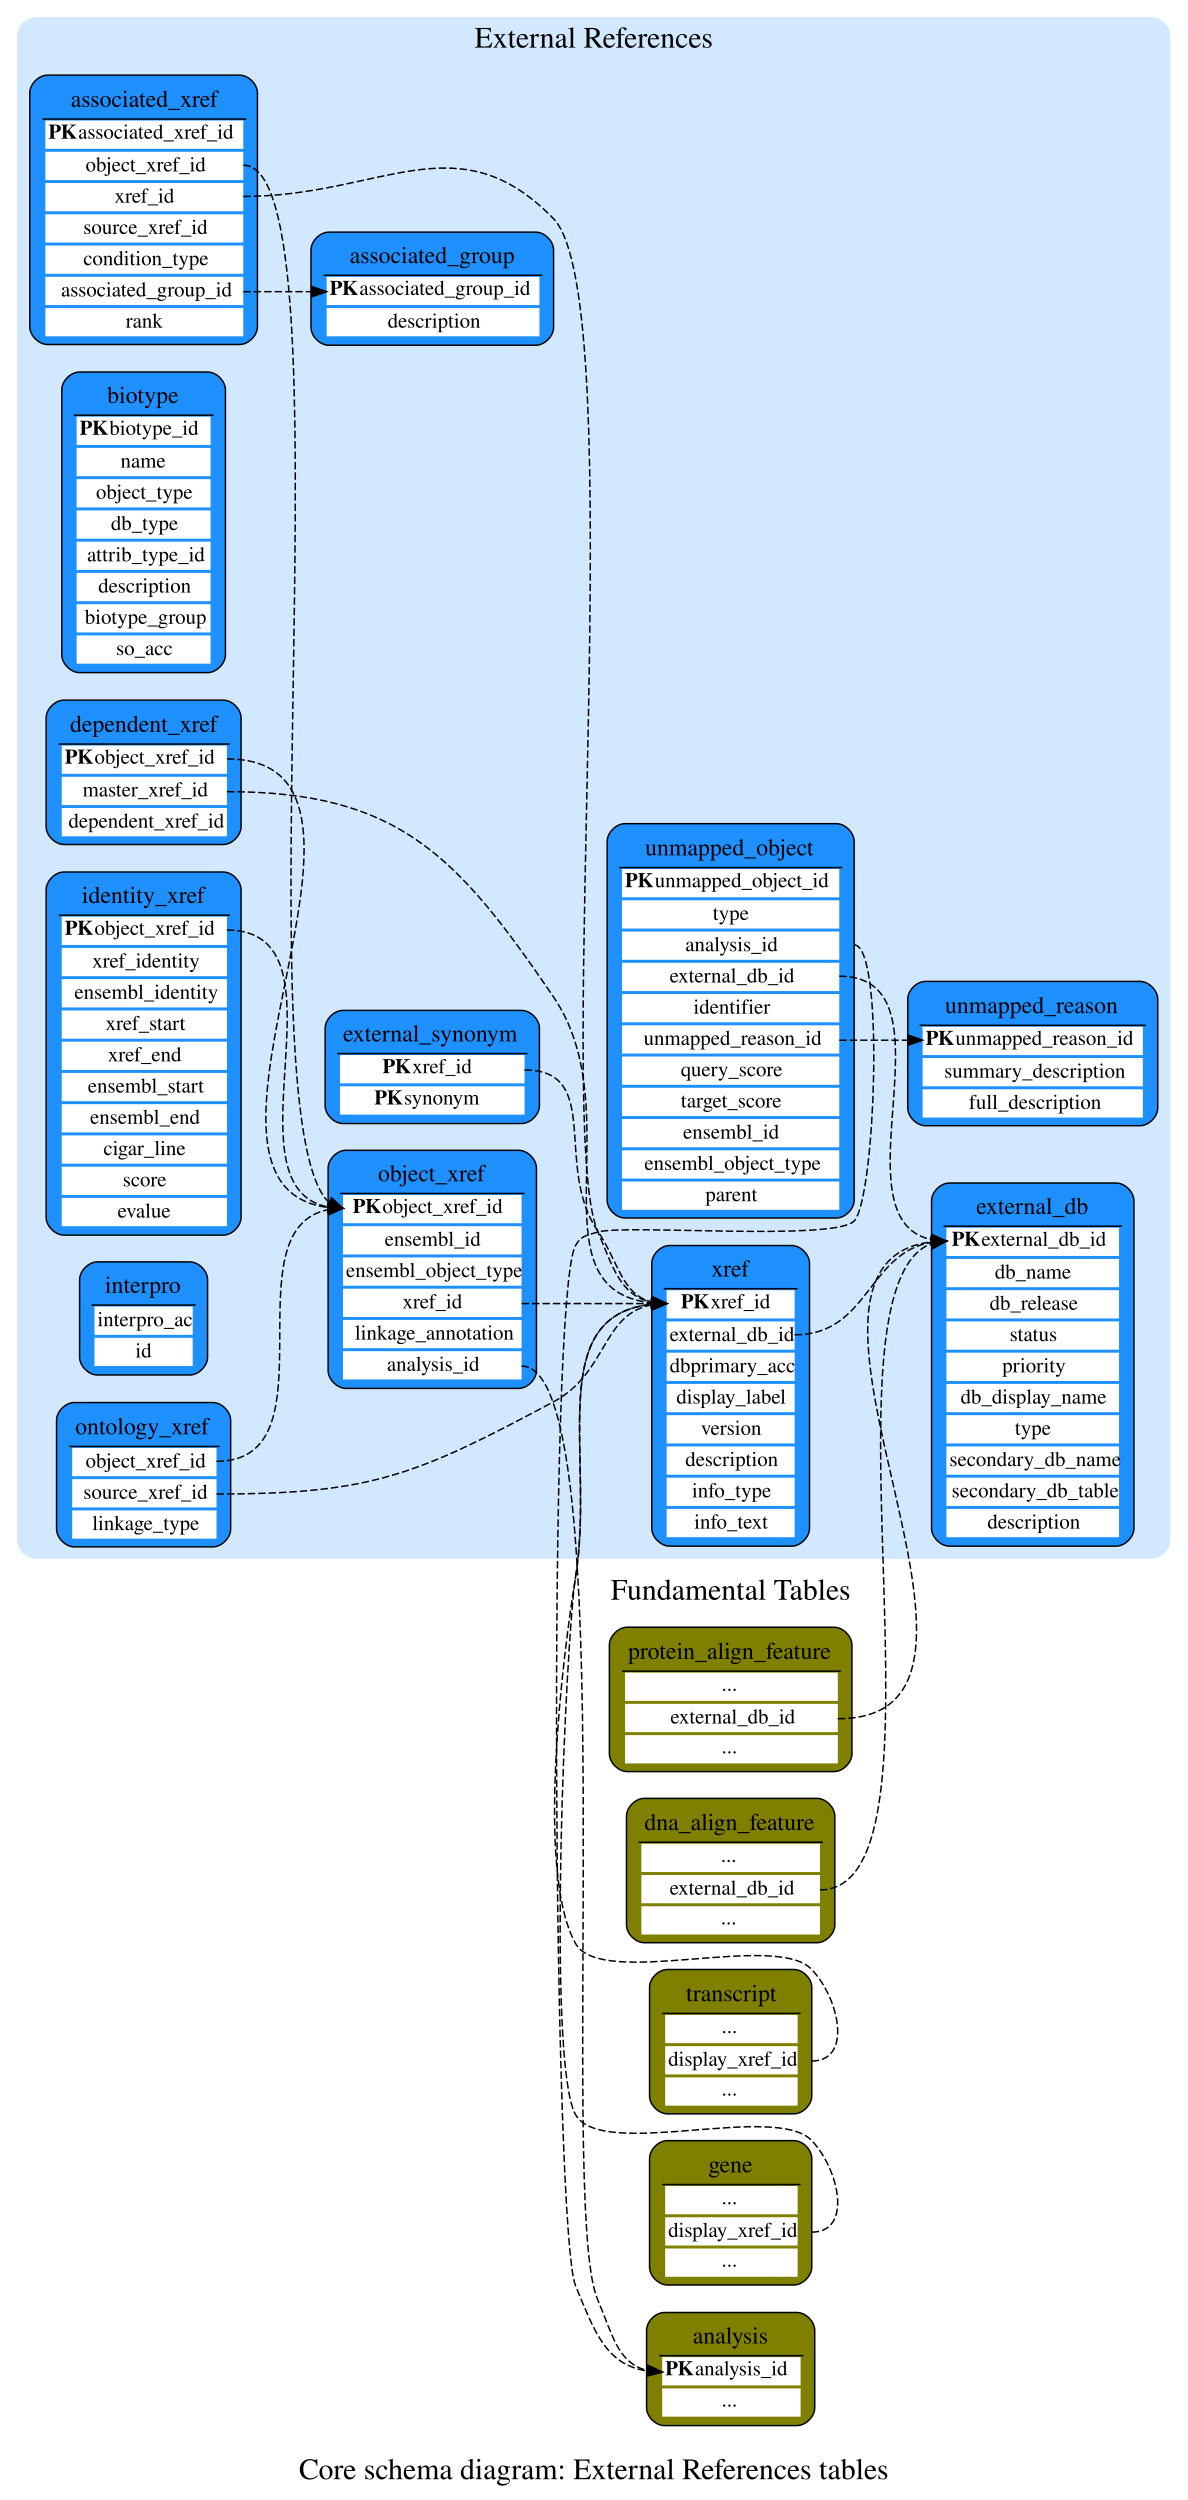
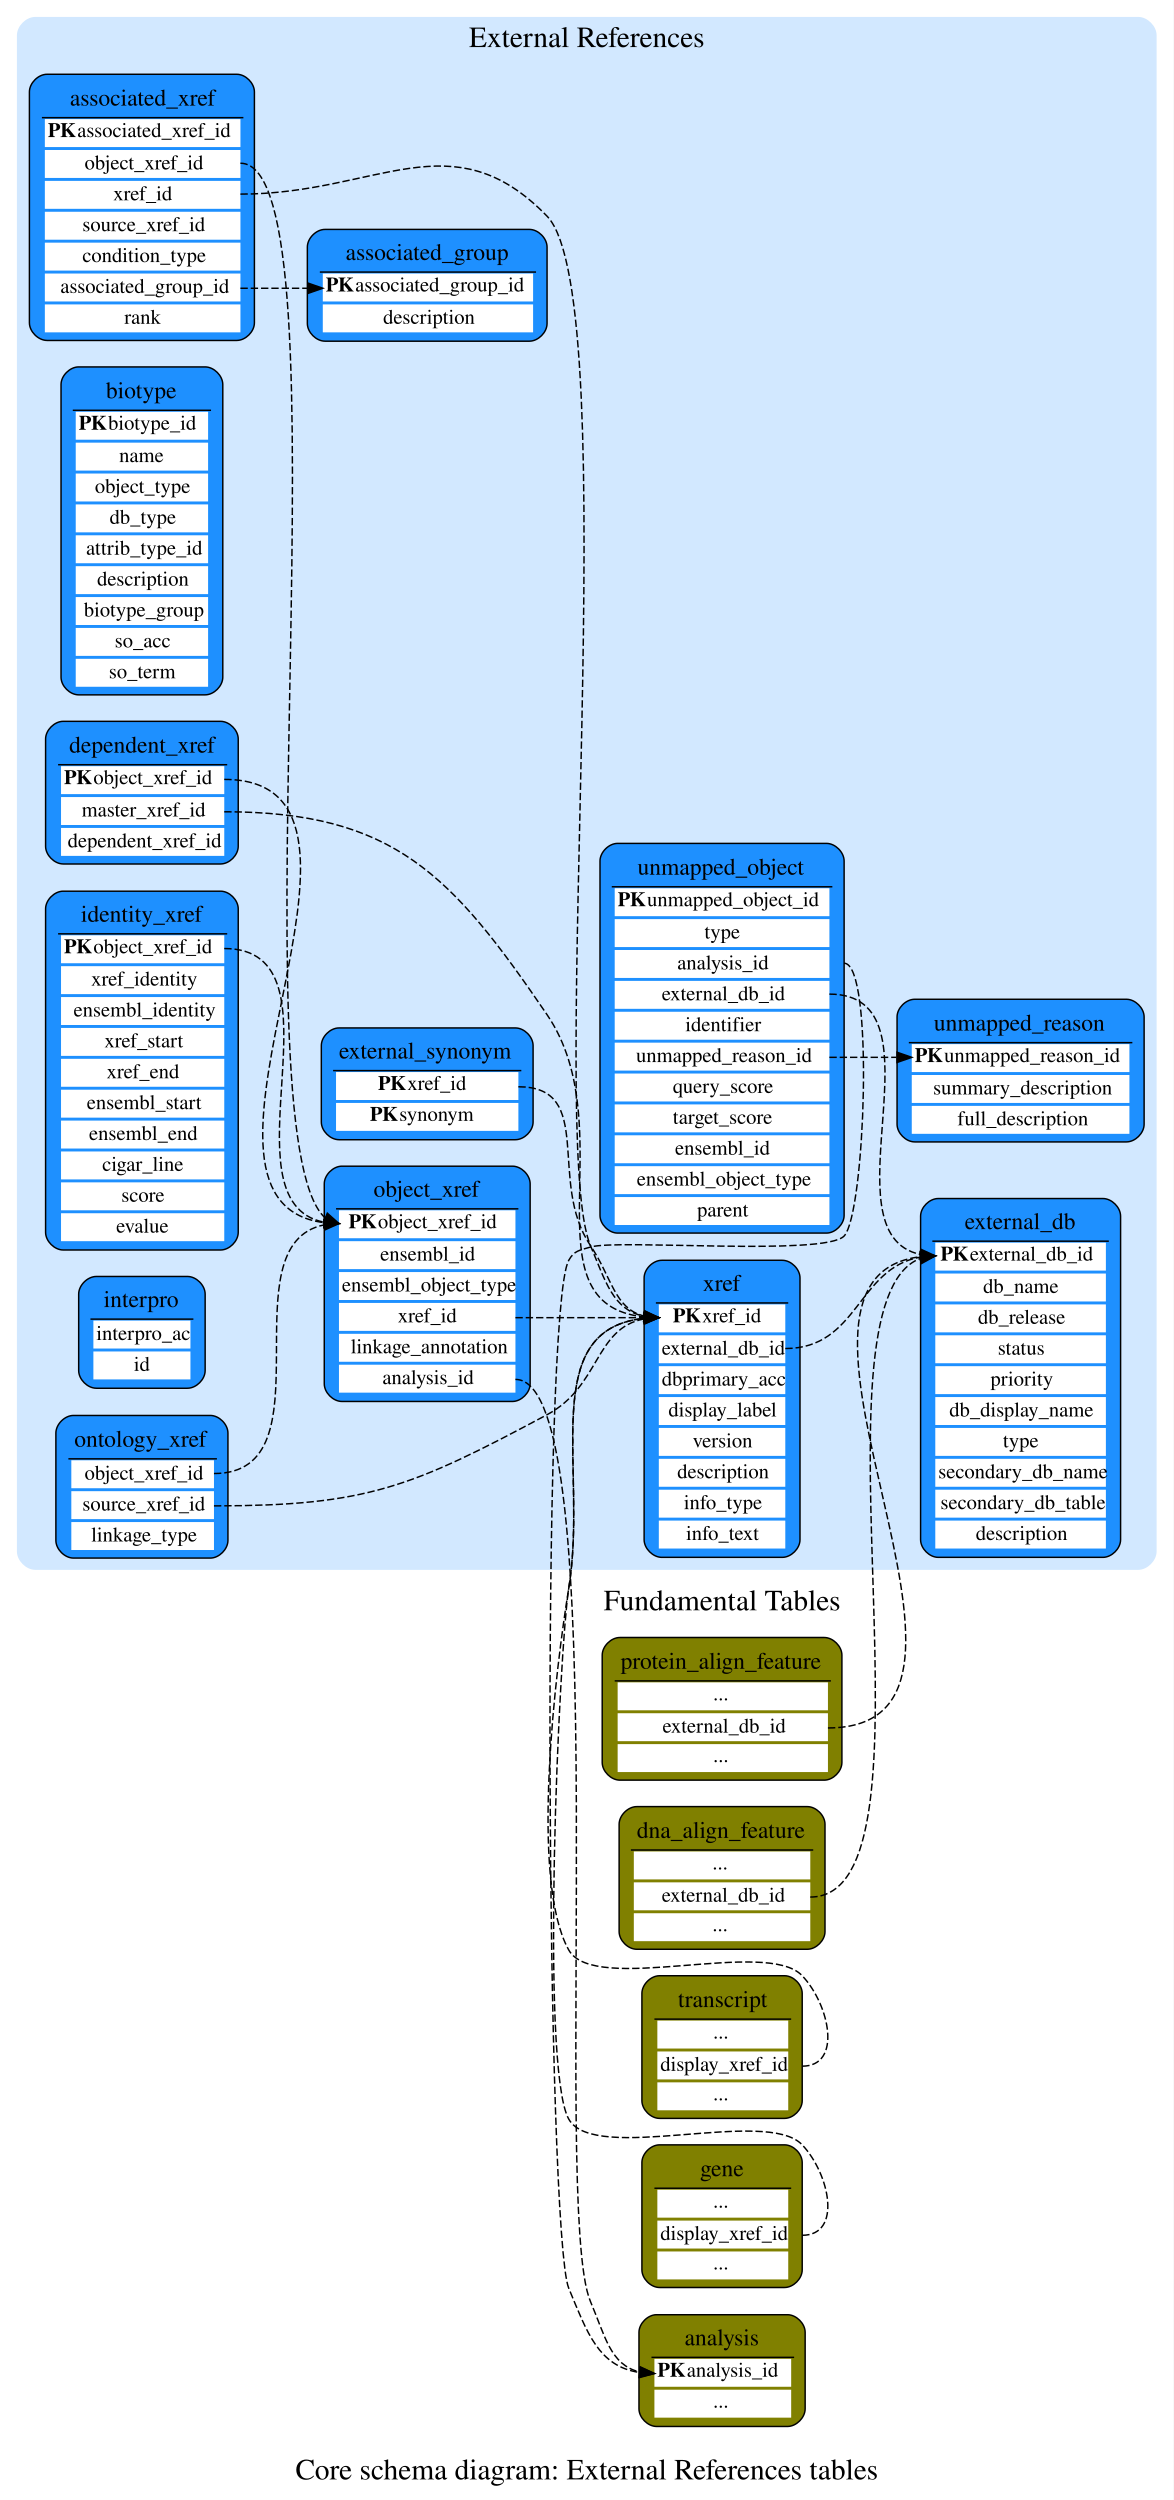
- <svg xmlns="http://www.w3.org/2000/svg" width="798pt" height="1680pt" viewBox="0.00 0.00 798.00 1680.00">
-   <g id="graph0" class="graph" transform="scale(1 1) rotate(0) translate(4 1676)">
-     <polygon fill="#ffffff" stroke="transparent" points="-4,4 -4,-1676 794,-1676 794,4 -4,4" />
+ <svg xmlns="http://www.w3.org/2000/svg" width="798pt" height="1700pt" viewBox="0.00 0.00 798.00 1700.00">
+   <g id="graph0" class="graph" transform="scale(1 1) rotate(0) translate(4 1696)">
+     <polygon fill="#ffffff" stroke="transparent" points="-4,4 -4,-1696 794,-1696 794,4 -4,4" />
    <text text-anchor="middle" x="395" y="-10" font-family="Times,serif" font-size="20.00" fill="#000000">Core schema diagram: External References tables</text>
    <g id="clust1" class="cluster">
-       <path fill="#d2e8ff" stroke="#d2e8ff" d="M20,-629C20,-629 770,-629 770,-629 776,-629 782,-635 782,-641 782,-641 782,-1652 782,-1652 782,-1658 776,-1664 770,-1664 770,-1664 20,-1664 20,-1664 14,-1664 8,-1658 8,-1652 8,-1652 8,-641 8,-641 8,-635 14,-629 20,-629" />
-       <text text-anchor="middle" x="395" y="-1644" font-family="Times,serif" font-size="20.00" fill="#000000">External References</text>
+       <path fill="#d2e8ff" stroke="#d2e8ff" d="M20,-629C20,-629 770,-629 770,-629 776,-629 782,-635 782,-641 782,-641 782,-1672 782,-1672 782,-1678 776,-1684 770,-1684 770,-1684 20,-1684 20,-1684 14,-1684 8,-1678 8,-1672 8,-1672 8,-641 8,-641 8,-635 14,-629 20,-629" />
+       <text text-anchor="middle" x="395" y="-1664" font-family="Times,serif" font-size="20.00" fill="#000000">External References</text>
    </g>
    <g id="clust2" class="cluster">
      <polygon fill="#ffffff" stroke="#ffffff" points="397.5,-38 397.5,-621 576.5,-621 576.5,-38 397.5,-38" />
      <text text-anchor="middle" x="487" y="-601" font-family="Times,serif" font-size="20.00" fill="#000000">Fundamental Tables</text>
    </g>
    <g id="node1" class="node">
-       <path fill="#1e90ff" stroke="#000000" d="M356,-1520C356,-1520 217,-1520 217,-1520 211,-1520 205,-1514 205,-1508 205,-1508 205,-1456 205,-1456 205,-1450 211,-1444 217,-1444 217,-1444 356,-1444 356,-1444 362,-1444 368,-1450 368,-1456 368,-1456 368,-1508 368,-1508 368,-1514 362,-1520 356,-1520" />
-       <text text-anchor="start" x="231" y="-1499.2" font-family="Times,serif" font-size="16.00" fill="#000000">associated_group</text>
-       <polygon fill="#ffffff" stroke="transparent" points="215.5,-1471 215.5,-1490 358.5,-1490 358.5,-1471 215.5,-1471" />
-       <text text-anchor="start" x="217.5" y="-1477.8" font-family="Times,serif" font-weight="bold" font-size="14.00" fill="#000000">PK</text>
-       <text text-anchor="start" x="237.5" y="-1477.8" font-family="Times,serif" font-size="14.00" fill="#000000">  associated_group_id</text>
-       <polygon fill="#ffffff" stroke="transparent" points="215.5,-1450 215.5,-1469 358.5,-1469 358.5,-1450 215.5,-1450" />
-       <text text-anchor="start" x="256.5" y="-1455.8" font-family="Times,serif" font-size="14.00" fill="#000000">description</text>
-       <polygon fill="#000000" stroke="#000000" points="213.5,-1491 213.5,-1491 360.5,-1491 360.5,-1491 213.5,-1491" />
+       <path fill="#1e90ff" stroke="#000000" d="M356,-1540C356,-1540 217,-1540 217,-1540 211,-1540 205,-1534 205,-1528 205,-1528 205,-1476 205,-1476 205,-1470 211,-1464 217,-1464 217,-1464 356,-1464 356,-1464 362,-1464 368,-1470 368,-1476 368,-1476 368,-1528 368,-1528 368,-1534 362,-1540 356,-1540" />
+       <text text-anchor="start" x="231" y="-1519.2" font-family="Times,serif" font-size="16.00" fill="#000000">associated_group</text>
+       <polygon fill="#ffffff" stroke="transparent" points="215.5,-1491 215.5,-1510 358.5,-1510 358.5,-1491 215.5,-1491" />
+       <text text-anchor="start" x="217.5" y="-1497.8" font-family="Times,serif" font-weight="bold" font-size="14.00" fill="#000000">PK</text>
+       <text text-anchor="start" x="237.5" y="-1497.8" font-family="Times,serif" font-size="14.00" fill="#000000">  associated_group_id</text>
+       <polygon fill="#ffffff" stroke="transparent" points="215.5,-1470 215.5,-1489 358.5,-1489 358.5,-1470 215.5,-1470" />
+       <text text-anchor="start" x="256.5" y="-1475.8" font-family="Times,serif" font-size="14.00" fill="#000000">description</text>
+       <polygon fill="#000000" stroke="#000000" points="213.5,-1511 213.5,-1511 360.5,-1511 360.5,-1511 213.5,-1511" />
    </g>
    <g id="node2" class="node">
-       <path fill="#1e90ff" stroke="#000000" d="M157,-1625.5C157,-1625.5 28,-1625.5 28,-1625.5 22,-1625.5 16,-1619.5 16,-1613.5 16,-1613.5 16,-1456.5 16,-1456.5 16,-1450.5 22,-1444.5 28,-1444.5 28,-1444.5 157,-1444.5 157,-1444.5 163,-1444.5 169,-1450.5 169,-1456.5 169,-1456.5 169,-1613.5 169,-1613.5 169,-1619.5 163,-1625.5 157,-1625.5" />
-       <text text-anchor="start" x="43.5" y="-1604.2" font-family="Times,serif" font-size="16.00" fill="#000000">associated_xref</text>
-       <polygon fill="#ffffff" stroke="transparent" points="26.5,-1576 26.5,-1595 159.5,-1595 159.5,-1576 26.5,-1576" />
-       <text text-anchor="start" x="28.5" y="-1582.8" font-family="Times,serif" font-weight="bold" font-size="14.00" fill="#000000">PK</text>
-       <text text-anchor="start" x="48.5" y="-1582.8" font-family="Times,serif" font-size="14.00" fill="#000000">  associated_xref_id</text>
-       <polygon fill="#ffffff" stroke="transparent" points="26.5,-1555 26.5,-1574 159.5,-1574 159.5,-1555 26.5,-1555" />
-       <text text-anchor="start" x="53.5" y="-1560.8" font-family="Times,serif" font-size="14.00" fill="#000000">object_xref_id</text>
-       <polygon fill="#ffffff" stroke="transparent" points="26.5,-1534 26.5,-1553 159.5,-1553 159.5,-1534 26.5,-1534" />
-       <text text-anchor="start" x="73" y="-1539.8" font-family="Times,serif" font-size="14.00" fill="#000000">xref_id</text>
-       <polygon fill="#ffffff" stroke="transparent" points="26.5,-1513 26.5,-1532 159.5,-1532 159.5,-1513 26.5,-1513" />
-       <text text-anchor="start" x="52" y="-1518.8" font-family="Times,serif" font-size="14.00" fill="#000000">source_xref_id</text>
-       <polygon fill="#ffffff" stroke="transparent" points="26.5,-1492 26.5,-1511 159.5,-1511 159.5,-1492 26.5,-1492" />
-       <text text-anchor="start" x="52" y="-1497.8" font-family="Times,serif" font-size="14.00" fill="#000000">condition_type</text>
-       <polygon fill="#ffffff" stroke="transparent" points="26.5,-1471 26.5,-1490 159.5,-1490 159.5,-1471 26.5,-1471" />
-       <text text-anchor="start" x="37" y="-1476.8" font-family="Times,serif" font-size="14.00" fill="#000000">associated_group_id</text>
-       <polygon fill="#ffffff" stroke="transparent" points="26.5,-1450 26.5,-1469 159.5,-1469 159.5,-1450 26.5,-1450" />
-       <text text-anchor="start" x="80.5" y="-1455.8" font-family="Times,serif" font-size="14.00" fill="#000000">rank</text>
-       <polygon fill="#000000" stroke="#000000" points="24.5,-1596 24.5,-1596 161.5,-1596 161.5,-1596 24.5,-1596" />
+       <path fill="#1e90ff" stroke="#000000" d="M157,-1645.5C157,-1645.5 28,-1645.5 28,-1645.5 22,-1645.5 16,-1639.5 16,-1633.5 16,-1633.5 16,-1476.5 16,-1476.5 16,-1470.5 22,-1464.5 28,-1464.5 28,-1464.5 157,-1464.5 157,-1464.5 163,-1464.5 169,-1470.5 169,-1476.5 169,-1476.5 169,-1633.5 169,-1633.5 169,-1639.5 163,-1645.5 157,-1645.5" />
+       <text text-anchor="start" x="43.5" y="-1624.2" font-family="Times,serif" font-size="16.00" fill="#000000">associated_xref</text>
+       <polygon fill="#ffffff" stroke="transparent" points="26.5,-1596 26.5,-1615 159.5,-1615 159.5,-1596 26.5,-1596" />
+       <text text-anchor="start" x="28.5" y="-1602.8" font-family="Times,serif" font-weight="bold" font-size="14.00" fill="#000000">PK</text>
+       <text text-anchor="start" x="48.5" y="-1602.8" font-family="Times,serif" font-size="14.00" fill="#000000">  associated_xref_id</text>
+       <polygon fill="#ffffff" stroke="transparent" points="26.5,-1575 26.5,-1594 159.5,-1594 159.5,-1575 26.5,-1575" />
+       <text text-anchor="start" x="53.5" y="-1580.8" font-family="Times,serif" font-size="14.00" fill="#000000">object_xref_id</text>
+       <polygon fill="#ffffff" stroke="transparent" points="26.5,-1554 26.5,-1573 159.5,-1573 159.5,-1554 26.5,-1554" />
+       <text text-anchor="start" x="73" y="-1559.8" font-family="Times,serif" font-size="14.00" fill="#000000">xref_id</text>
+       <polygon fill="#ffffff" stroke="transparent" points="26.5,-1533 26.5,-1552 159.5,-1552 159.5,-1533 26.5,-1533" />
+       <text text-anchor="start" x="52" y="-1538.8" font-family="Times,serif" font-size="14.00" fill="#000000">source_xref_id</text>
+       <polygon fill="#ffffff" stroke="transparent" points="26.5,-1512 26.5,-1531 159.5,-1531 159.5,-1512 26.5,-1512" />
+       <text text-anchor="start" x="52" y="-1517.8" font-family="Times,serif" font-size="14.00" fill="#000000">condition_type</text>
+       <polygon fill="#ffffff" stroke="transparent" points="26.5,-1491 26.5,-1510 159.5,-1510 159.5,-1491 26.5,-1491" />
+       <text text-anchor="start" x="37" y="-1496.8" font-family="Times,serif" font-size="14.00" fill="#000000">associated_group_id</text>
+       <polygon fill="#ffffff" stroke="transparent" points="26.5,-1470 26.5,-1489 159.5,-1489 159.5,-1470 26.5,-1470" />
+       <text text-anchor="start" x="80.5" y="-1475.8" font-family="Times,serif" font-size="14.00" fill="#000000">rank</text>
+       <polygon fill="#000000" stroke="#000000" points="24.5,-1616 24.5,-1616 161.5,-1616 161.5,-1616 24.5,-1616" />
    </g>
    <g id="edge1" class="edge">
-       <path fill="none" stroke="#000000" stroke-dasharray="5,2" d="M159.5,-1480C180.5,-1480 188.211,-1480 205.058,-1480" />
-       <polygon fill="#000000" stroke="#000000" points="205.5,-1483.5 215.5,-1480 205.5,-1476.5 205.5,-1483.5" />
+       <path fill="none" stroke="#000000" stroke-dasharray="5,2" d="M159.5,-1500C180.5,-1500 188.211,-1500 205.058,-1500" />
+       <polygon fill="#000000" stroke="#000000" points="205.5,-1503.5 215.5,-1500 205.5,-1496.5 205.5,-1503.5" />
    </g>
    <g id="node9" class="node">
      <path fill="#1e90ff" stroke="#000000" d="M344.5,-903C344.5,-903 228.5,-903 228.5,-903 222.5,-903 216.5,-897 216.5,-891 216.5,-891 216.5,-755 216.5,-755 216.5,-749 222.5,-743 228.5,-743 228.5,-743 344.5,-743 344.5,-743 350.5,-743 356.5,-749 356.5,-755 356.5,-755 356.5,-891 356.5,-891 356.5,-897 350.5,-903 344.5,-903" />
      <text text-anchor="start" x="250" y="-882.2" font-family="Times,serif" font-size="16.00" fill="#000000">object_xref</text>
      <polygon fill="#ffffff" stroke="transparent" points="226.5,-854 226.5,-873 346.5,-873 346.5,-854 226.5,-854" />
      <text text-anchor="start" x="233" y="-860.8" font-family="Times,serif" font-weight="bold" font-size="14.00" fill="#000000">PK</text>
      <text text-anchor="start" x="253" y="-860.8" font-family="Times,serif" font-size="14.00" fill="#000000">  object_xref_id</text>
      <polygon fill="#ffffff" stroke="transparent" points="226.5,-833 226.5,-852 346.5,-852 346.5,-833 226.5,-833" />
      <text text-anchor="start" x="254.5" y="-838.8" font-family="Times,serif" font-size="14.00" fill="#000000">ensembl_id</text>
      <polygon fill="#ffffff" stroke="transparent" points="226.5,-812 226.5,-831 346.5,-831 346.5,-812 226.5,-812" />
      <text text-anchor="start" x="228.5" y="-817.8" font-family="Times,serif" font-size="14.00" fill="#000000">ensembl_object_type</text>
      <polygon fill="#ffffff" stroke="transparent" points="226.5,-791 226.5,-810 346.5,-810 346.5,-791 226.5,-791" />
      <text text-anchor="start" x="266.5" y="-796.8" font-family="Times,serif" font-size="14.00" fill="#000000">xref_id</text>
      <polygon fill="#ffffff" stroke="transparent" points="226.5,-770 226.5,-789 346.5,-789 346.5,-770 226.5,-770" />
      <text text-anchor="start" x="234.5" y="-775.8" font-family="Times,serif" font-size="14.00" fill="#000000">linkage_annotation</text>
      <polygon fill="#ffffff" stroke="transparent" points="226.5,-749 226.5,-768 346.5,-768 346.5,-749 226.5,-749" />
      <text text-anchor="start" x="256" y="-754.8" font-family="Times,serif" font-size="14.00" fill="#000000">analysis_id</text>
      <polygon fill="#000000" stroke="#000000" points="224.5,-874 224.5,-874 348.5,-874 348.5,-874 224.5,-874" />
    </g>
    <g id="edge2" class="edge">
-       <path fill="none" stroke="#000000" stroke-dasharray="5,2" d="M159.5,-1565C234.229,-1565 155.958,-925.566 216.94,-868.117" />
-       <polygon fill="#000000" stroke="#000000" points="218.7,-871.17 226.5,-864 215.931,-864.741 218.7,-871.17" />
+       <path fill="none" stroke="#000000" stroke-dasharray="5,2" d="M159.5,-1585C236.499,-1585 153.792,-924.63 217.067,-867.879" />
+       <polygon fill="#000000" stroke="#000000" points="218.583,-871.04 226.5,-864 215.92,-864.566 218.583,-871.04" />
    </g>
    <g id="node13" class="node">
      <path fill="#1e90ff" stroke="#000000" d="M528,-839C528,-839 446,-839 446,-839 440,-839 434,-833 434,-827 434,-827 434,-649 434,-649 434,-643 440,-637 446,-637 446,-637 528,-637 528,-637 534,-637 540,-643 540,-649 540,-649 540,-827 540,-827 540,-833 534,-839 528,-839" />
      <text text-anchor="start" x="474" y="-818.2" font-family="Times,serif" font-size="16.00" fill="#000000">xref</text>
      <polygon fill="#ffffff" stroke="transparent" points="444,-790 444,-809 530,-809 530,-790 444,-790" />
      <text text-anchor="start" x="453.5" y="-796.8" font-family="Times,serif" font-weight="bold" font-size="14.00" fill="#000000">PK</text>
      <text text-anchor="start" x="473.5" y="-796.8" font-family="Times,serif" font-size="14.00" fill="#000000">  xref_id</text>
      <polygon fill="#ffffff" stroke="transparent" points="444,-769 444,-788 530,-788 530,-769 444,-769" />
      <text text-anchor="start" x="446" y="-774.8" font-family="Times,serif" font-size="14.00" fill="#000000">external_db_id</text>
      <polygon fill="#ffffff" stroke="transparent" points="444,-748 444,-767 530,-767 530,-748 444,-748" />
      <text text-anchor="start" x="446" y="-753.8" font-family="Times,serif" font-size="14.00" fill="#000000">dbprimary_acc</text>
      <polygon fill="#ffffff" stroke="transparent" points="444,-727 444,-746 530,-746 530,-727 444,-727" />
      <text text-anchor="start" x="450.5" y="-732.8" font-family="Times,serif" font-size="14.00" fill="#000000">display_label</text>
      <polygon fill="#ffffff" stroke="transparent" points="444,-706 444,-725 530,-725 530,-706 444,-706" />
      <text text-anchor="start" x="467" y="-711.8" font-family="Times,serif" font-size="14.00" fill="#000000">version</text>
      <polygon fill="#ffffff" stroke="transparent" points="444,-685 444,-704 530,-704 530,-685 444,-685" />
      <text text-anchor="start" x="456.5" y="-690.8" font-family="Times,serif" font-size="14.00" fill="#000000">description</text>
      <polygon fill="#ffffff" stroke="transparent" points="444,-664 444,-683 530,-683 530,-664 444,-664" />
      <text text-anchor="start" x="461" y="-669.8" font-family="Times,serif" font-size="14.00" fill="#000000">info_type</text>
      <polygon fill="#ffffff" stroke="transparent" points="444,-643 444,-662 530,-662 530,-643 444,-643" />
      <text text-anchor="start" x="462.5" y="-648.8" font-family="Times,serif" font-size="14.00" fill="#000000">info_text</text>
      <polygon fill="#000000" stroke="#000000" points="442,-810 442,-810 532,-810 532,-810 442,-810" />
    </g>
    <g id="edge3" class="edge">
-       <path fill="none" stroke="#000000" stroke-dasharray="5,2" d="M159.5,-1544C252.406,-1544 303.247,-1595.623 368,-1529 420.71,-1474.768 367.96,-918.619 397.5,-849 407.761,-824.817 412.68,-805.439 433.863,-800.972" />
+       <path fill="none" stroke="#000000" stroke-dasharray="5,2" d="M159.5,-1564C252.406,-1564 303.288,-1615.663 368,-1549 422.223,-1493.143 367.137,-920.681 397.5,-849 407.746,-824.811 412.677,-805.437 433.862,-800.972" />
      <polygon fill="#000000" stroke="#000000" points="434.38,-804.438 444,-800 433.712,-797.47 434.38,-804.438" />
    </g>
    <g id="node3" class="node">
-       <path fill="#1e90ff" stroke="#000000" d="M135.5,-1426C135.5,-1426 49.5,-1426 49.5,-1426 43.5,-1426 37.5,-1420 37.5,-1414 37.5,-1414 37.5,-1236 37.5,-1236 37.5,-1230 43.5,-1224 49.5,-1224 49.5,-1224 135.5,-1224 135.5,-1224 141.5,-1224 147.5,-1230 147.5,-1236 147.5,-1236 147.5,-1414 147.5,-1414 147.5,-1420 141.5,-1426 135.5,-1426" />
-       <text text-anchor="start" x="68" y="-1405.2" font-family="Times,serif" font-size="16.00" fill="#000000">biotype</text>
-       <polygon fill="#ffffff" stroke="transparent" points="47.5,-1377 47.5,-1396 137.5,-1396 137.5,-1377 47.5,-1377" />
-       <text text-anchor="start" x="49.5" y="-1383.8" font-family="Times,serif" font-weight="bold" font-size="14.00" fill="#000000">PK</text>
-       <text text-anchor="start" x="69.5" y="-1383.8" font-family="Times,serif" font-size="14.00" fill="#000000">  biotype_id</text>
-       <polygon fill="#ffffff" stroke="transparent" points="47.5,-1356 47.5,-1375 137.5,-1375 137.5,-1356 47.5,-1356" />
-       <text text-anchor="start" x="77" y="-1361.8" font-family="Times,serif" font-size="14.00" fill="#000000">name</text>
-       <polygon fill="#ffffff" stroke="transparent" points="47.5,-1335 47.5,-1354 137.5,-1354 137.5,-1335 47.5,-1335" />
-       <text text-anchor="start" x="60.5" y="-1340.8" font-family="Times,serif" font-size="14.00" fill="#000000">object_type</text>
-       <polygon fill="#ffffff" stroke="transparent" points="47.5,-1314 47.5,-1333 137.5,-1333 137.5,-1314 47.5,-1314" />
-       <text text-anchor="start" x="70.5" y="-1319.8" font-family="Times,serif" font-size="14.00" fill="#000000">db_type</text>
-       <polygon fill="#ffffff" stroke="transparent" points="47.5,-1293 47.5,-1312 137.5,-1312 137.5,-1293 47.5,-1293" />
-       <text text-anchor="start" x="54.5" y="-1298.8" font-family="Times,serif" font-size="14.00" fill="#000000">attrib_type_id</text>
-       <polygon fill="#ffffff" stroke="transparent" points="47.5,-1272 47.5,-1291 137.5,-1291 137.5,-1272 47.5,-1272" />
-       <text text-anchor="start" x="62" y="-1277.8" font-family="Times,serif" font-size="14.00" fill="#000000">description</text>
-       <polygon fill="#ffffff" stroke="transparent" points="47.5,-1251 47.5,-1270 137.5,-1270 137.5,-1251 47.5,-1251" />
-       <text text-anchor="start" x="53" y="-1256.8" font-family="Times,serif" font-size="14.00" fill="#000000">biotype_group</text>
-       <polygon fill="#ffffff" stroke="transparent" points="47.5,-1230 47.5,-1249 137.5,-1249 137.5,-1230 47.5,-1230" />
-       <text text-anchor="start" x="74" y="-1235.8" font-family="Times,serif" font-size="14.00" fill="#000000">so_acc</text>
-       <polygon fill="#000000" stroke="#000000" points="45.5,-1397 45.5,-1397 139.5,-1397 139.5,-1397 45.5,-1397" />
+       <path fill="#1e90ff" stroke="#000000" d="M135.5,-1446.5C135.5,-1446.5 49.5,-1446.5 49.5,-1446.5 43.5,-1446.5 37.5,-1440.5 37.5,-1434.5 37.5,-1434.5 37.5,-1235.5 37.5,-1235.5 37.5,-1229.5 43.5,-1223.5 49.5,-1223.5 49.5,-1223.5 135.5,-1223.5 135.5,-1223.5 141.5,-1223.5 147.5,-1229.5 147.5,-1235.5 147.5,-1235.5 147.5,-1434.5 147.5,-1434.5 147.5,-1440.5 141.5,-1446.5 135.5,-1446.5" />
+       <text text-anchor="start" x="68" y="-1425.2" font-family="Times,serif" font-size="16.00" fill="#000000">biotype</text>
+       <polygon fill="#ffffff" stroke="transparent" points="47.5,-1397 47.5,-1416 137.5,-1416 137.5,-1397 47.5,-1397" />
+       <text text-anchor="start" x="49.5" y="-1403.8" font-family="Times,serif" font-weight="bold" font-size="14.00" fill="#000000">PK</text>
+       <text text-anchor="start" x="69.5" y="-1403.8" font-family="Times,serif" font-size="14.00" fill="#000000">  biotype_id</text>
+       <polygon fill="#ffffff" stroke="transparent" points="47.5,-1376 47.5,-1395 137.5,-1395 137.5,-1376 47.5,-1376" />
+       <text text-anchor="start" x="77" y="-1381.8" font-family="Times,serif" font-size="14.00" fill="#000000">name</text>
+       <polygon fill="#ffffff" stroke="transparent" points="47.5,-1355 47.5,-1374 137.5,-1374 137.5,-1355 47.5,-1355" />
+       <text text-anchor="start" x="60.5" y="-1360.8" font-family="Times,serif" font-size="14.00" fill="#000000">object_type</text>
+       <polygon fill="#ffffff" stroke="transparent" points="47.5,-1334 47.5,-1353 137.5,-1353 137.5,-1334 47.5,-1334" />
+       <text text-anchor="start" x="70.5" y="-1339.8" font-family="Times,serif" font-size="14.00" fill="#000000">db_type</text>
+       <polygon fill="#ffffff" stroke="transparent" points="47.5,-1313 47.5,-1332 137.5,-1332 137.5,-1313 47.5,-1313" />
+       <text text-anchor="start" x="54.5" y="-1318.8" font-family="Times,serif" font-size="14.00" fill="#000000">attrib_type_id</text>
+       <polygon fill="#ffffff" stroke="transparent" points="47.5,-1292 47.5,-1311 137.5,-1311 137.5,-1292 47.5,-1292" />
+       <text text-anchor="start" x="62" y="-1297.8" font-family="Times,serif" font-size="14.00" fill="#000000">description</text>
+       <polygon fill="#ffffff" stroke="transparent" points="47.5,-1271 47.5,-1290 137.5,-1290 137.5,-1271 47.5,-1271" />
+       <text text-anchor="start" x="53" y="-1276.8" font-family="Times,serif" font-size="14.00" fill="#000000">biotype_group</text>
+       <polygon fill="#ffffff" stroke="transparent" points="47.5,-1250 47.5,-1269 137.5,-1269 137.5,-1250 47.5,-1250" />
+       <text text-anchor="start" x="74" y="-1255.8" font-family="Times,serif" font-size="14.00" fill="#000000">so_acc</text>
+       <polygon fill="#ffffff" stroke="transparent" points="47.5,-1229 47.5,-1248 137.5,-1248 137.5,-1229 47.5,-1229" />
+       <text text-anchor="start" x="70" y="-1234.8" font-family="Times,serif" font-size="14.00" fill="#000000">so_term</text>
+       <polygon fill="#000000" stroke="#000000" points="45.5,-1417 45.5,-1417 139.5,-1417 139.5,-1417 45.5,-1417" />
    </g>
    <g id="node4" class="node">
      <path fill="#1e90ff" stroke="#000000" d="M146,-1205.5C146,-1205.5 39,-1205.5 39,-1205.5 33,-1205.5 27,-1199.5 27,-1193.5 27,-1193.5 27,-1120.5 27,-1120.5 27,-1114.5 33,-1108.5 39,-1108.5 39,-1108.5 146,-1108.5 146,-1108.5 152,-1108.5 158,-1114.5 158,-1120.5 158,-1120.5 158,-1193.5 158,-1193.5 158,-1199.5 152,-1205.5 146,-1205.5" />
      <text text-anchor="start" x="43" y="-1184.2" font-family="Times,serif" font-size="16.00" fill="#000000">dependent_xref</text>
      <polygon fill="#ffffff" stroke="transparent" points="37.5,-1156 37.5,-1175 148.5,-1175 148.5,-1156 37.5,-1156" />
      <text text-anchor="start" x="39.5" y="-1162.8" font-family="Times,serif" font-weight="bold" font-size="14.00" fill="#000000">PK</text>
      <text text-anchor="start" x="59.5" y="-1162.8" font-family="Times,serif" font-size="14.00" fill="#000000">  object_xref_id</text>
      <polygon fill="#ffffff" stroke="transparent" points="37.5,-1135 37.5,-1154 148.5,-1154 148.5,-1135 37.5,-1135" />
      <text text-anchor="start" x="51.5" y="-1140.8" font-family="Times,serif" font-size="14.00" fill="#000000">master_xref_id</text>
      <polygon fill="#ffffff" stroke="transparent" points="37.5,-1114 37.5,-1133 148.5,-1133 148.5,-1114 37.5,-1114" />
      <text text-anchor="start" x="42" y="-1119.8" font-family="Times,serif" font-size="14.00" fill="#000000">dependent_xref_id</text>
      <polygon fill="#000000" stroke="#000000" points="35.5,-1176 35.5,-1176 150.5,-1176 150.5,-1176 35.5,-1176" />
    </g>
    <g id="edge4" class="edge">
      <path fill="none" stroke="#000000" stroke-dasharray="5,2" d="M148.5,-1166C283.472,-1166 98.146,-879.716 216.227,-864.619" />
      <polygon fill="#000000" stroke="#000000" points="216.729,-868.095 226.5,-864 216.308,-861.108 216.729,-868.095" />
    </g>
    <g id="edge5" class="edge">
      <path fill="none" stroke="#000000" stroke-dasharray="5,2" d="M148.5,-1144C263.734,-1144 303.159,-1101.26 368,-1006 420.874,-928.321 351.909,-809.24 433.839,-800.509" />
      <polygon fill="#000000" stroke="#000000" points="434.188,-803.996 444,-800 433.837,-797.005 434.188,-803.996" />
    </g>
    <g id="node5" class="node">
      <path fill="#1e90ff" stroke="#000000" d="M746,-881C746,-881 634,-881 634,-881 628,-881 622,-875 622,-869 622,-869 622,-649 622,-649 622,-643 628,-637 634,-637 634,-637 746,-637 746,-637 752,-637 758,-643 758,-649 758,-649 758,-869 758,-869 758,-875 752,-881 746,-881" />
      <text text-anchor="start" x="652" y="-860.2" font-family="Times,serif" font-size="16.00" fill="#000000">external_db</text>
      <polygon fill="#ffffff" stroke="transparent" points="632,-832 632,-851 748,-851 748,-832 632,-832" />
      <text text-anchor="start" x="635.5" y="-838.8" font-family="Times,serif" font-weight="bold" font-size="14.00" fill="#000000">PK</text>
      <text text-anchor="start" x="655.5" y="-838.8" font-family="Times,serif" font-size="14.00" fill="#000000">  external_db_id</text>
      <polygon fill="#ffffff" stroke="transparent" points="632,-811 632,-830 748,-830 748,-811 632,-811" />
      <text text-anchor="start" x="664.5" y="-816.8" font-family="Times,serif" font-size="14.00" fill="#000000">db_name</text>
      <polygon fill="#ffffff" stroke="transparent" points="632,-790 632,-809 748,-809 748,-790 632,-790" />
      <text text-anchor="start" x="661" y="-795.8" font-family="Times,serif" font-size="14.00" fill="#000000">db_release</text>
      <polygon fill="#ffffff" stroke="transparent" points="632,-769 632,-788 748,-788 748,-769 632,-769" />
      <text text-anchor="start" x="674.5" y="-774.8" font-family="Times,serif" font-size="14.00" fill="#000000">status</text>
      <polygon fill="#ffffff" stroke="transparent" points="632,-748 632,-767 748,-767 748,-748 632,-748" />
      <text text-anchor="start" x="669.5" y="-753.8" font-family="Times,serif" font-size="14.00" fill="#000000">priority</text>
      <polygon fill="#ffffff" stroke="transparent" points="632,-727 632,-746 748,-746 748,-727 632,-727" />
      <text text-anchor="start" x="641.5" y="-732.8" font-family="Times,serif" font-size="14.00" fill="#000000">db_display_name</text>
      <polygon fill="#ffffff" stroke="transparent" points="632,-706 632,-725 748,-725 748,-706 632,-706" />
      <text text-anchor="start" x="678" y="-711.8" font-family="Times,serif" font-size="14.00" fill="#000000">type</text>
      <polygon fill="#ffffff" stroke="transparent" points="632,-685 632,-704 748,-704 748,-685 632,-685" />
      <text text-anchor="start" x="634" y="-690.8" font-family="Times,serif" font-size="14.00" fill="#000000">secondary_db_name</text>
      <polygon fill="#ffffff" stroke="transparent" points="632,-664 632,-683 748,-683 748,-664 632,-664" />
      <text text-anchor="start" x="635.5" y="-669.8" font-family="Times,serif" font-size="14.00" fill="#000000">secondary_db_table</text>
      <polygon fill="#ffffff" stroke="transparent" points="632,-643 632,-662 748,-662 748,-643 632,-643" />
      <text text-anchor="start" x="659.5" y="-648.8" font-family="Times,serif" font-size="14.00" fill="#000000">description</text>
      <polygon fill="#000000" stroke="#000000" points="630,-852 630,-852 750,-852 750,-852 630,-852" />
    </g>
    <g id="node6" class="node">
      <path fill="#1e90ff" stroke="#000000" d="M346.5,-997C346.5,-997 226.5,-997 226.5,-997 220.5,-997 214.5,-991 214.5,-985 214.5,-985 214.5,-933 214.5,-933 214.5,-927 220.5,-921 226.5,-921 226.5,-921 346.5,-921 346.5,-921 352.5,-921 358.5,-927 358.5,-933 358.5,-933 358.5,-985 358.5,-985 358.5,-991 352.5,-997 346.5,-997" />
      <text text-anchor="start" x="226.5" y="-976.2" font-family="Times,serif" font-size="16.00" fill="#000000">external_synonym</text>
      <polygon fill="#ffffff" stroke="transparent" points="224.5,-948 224.5,-967 348.5,-967 348.5,-948 224.5,-948" />
      <text text-anchor="start" x="253" y="-954.8" font-family="Times,serif" font-weight="bold" font-size="14.00" fill="#000000">PK</text>
      <text text-anchor="start" x="273" y="-954.8" font-family="Times,serif" font-size="14.00" fill="#000000">  xref_id</text>
      <polygon fill="#ffffff" stroke="transparent" points="224.5,-927 224.5,-946 348.5,-946 348.5,-927 224.5,-927" />
      <text text-anchor="start" x="247.5" y="-933.8" font-family="Times,serif" font-weight="bold" font-size="14.00" fill="#000000">PK</text>
      <text text-anchor="start" x="267.5" y="-933.8" font-family="Times,serif" font-size="14.00" fill="#000000">  synonym</text>
      <polygon fill="#000000" stroke="#000000" points="222.5,-968 222.5,-968 350.5,-968 350.5,-968 222.5,-968" />
    </g>
    <g id="edge7" class="edge">
      <path fill="none" stroke="#000000" stroke-dasharray="5,2" d="M348.5,-957C401.209,-957 368.062,-892.723 397.5,-849 412.106,-827.306 413.769,-806.226 433.799,-801.151" />
      <polygon fill="#000000" stroke="#000000" points="434.456,-804.6 444,-800 433.671,-797.644 434.456,-804.6" />
    </g>
    <g id="node7" class="node">
      <path fill="#1e90ff" stroke="#000000" d="M146,-1090C146,-1090 39,-1090 39,-1090 33,-1090 27,-1084 27,-1078 27,-1078 27,-858 27,-858 27,-852 33,-846 39,-846 39,-846 146,-846 146,-846 152,-846 158,-852 158,-858 158,-858 158,-1078 158,-1078 158,-1084 152,-1090 146,-1090" />
      <text text-anchor="start" x="51" y="-1069.2" font-family="Times,serif" font-size="16.00" fill="#000000">identity_xref</text>
      <polygon fill="#ffffff" stroke="transparent" points="37.5,-1041 37.5,-1060 148.5,-1060 148.5,-1041 37.5,-1041" />
      <text text-anchor="start" x="39.5" y="-1047.8" font-family="Times,serif" font-weight="bold" font-size="14.00" fill="#000000">PK</text>
      <text text-anchor="start" x="59.5" y="-1047.8" font-family="Times,serif" font-size="14.00" fill="#000000">  object_xref_id</text>
      <polygon fill="#ffffff" stroke="transparent" points="37.5,-1020 37.5,-1039 148.5,-1039 148.5,-1020 37.5,-1020" />
      <text text-anchor="start" x="58" y="-1025.8" font-family="Times,serif" font-size="14.00" fill="#000000">xref_identity</text>
      <polygon fill="#ffffff" stroke="transparent" points="37.5,-999 37.5,-1018 148.5,-1018 148.5,-999 37.5,-999" />
      <text text-anchor="start" x="46" y="-1004.8" font-family="Times,serif" font-size="14.00" fill="#000000">ensembl_identity</text>
      <polygon fill="#ffffff" stroke="transparent" points="37.5,-978 37.5,-997 148.5,-997 148.5,-978 37.5,-978" />
      <text text-anchor="start" x="67" y="-983.8" font-family="Times,serif" font-size="14.00" fill="#000000">xref_start</text>
      <polygon fill="#ffffff" stroke="transparent" points="37.5,-957 37.5,-976 148.5,-976 148.5,-957 37.5,-957" />
      <text text-anchor="start" x="68.5" y="-962.8" font-family="Times,serif" font-size="14.00" fill="#000000">xref_end</text>
      <polygon fill="#ffffff" stroke="transparent" points="37.5,-936 37.5,-955 148.5,-955 148.5,-936 37.5,-936" />
      <text text-anchor="start" x="55" y="-941.8" font-family="Times,serif" font-size="14.00" fill="#000000">ensembl_start</text>
      <polygon fill="#ffffff" stroke="transparent" points="37.5,-915 37.5,-934 148.5,-934 148.5,-915 37.5,-915" />
      <text text-anchor="start" x="56.5" y="-920.8" font-family="Times,serif" font-size="14.00" fill="#000000">ensembl_end</text>
      <polygon fill="#ffffff" stroke="transparent" points="37.5,-894 37.5,-913 148.5,-913 148.5,-894 37.5,-894" />
      <text text-anchor="start" x="65.5" y="-899.8" font-family="Times,serif" font-size="14.00" fill="#000000">cigar_line</text>
      <polygon fill="#ffffff" stroke="transparent" points="37.5,-873 37.5,-892 148.5,-892 148.5,-873 37.5,-873" />
      <text text-anchor="start" x="78.5" y="-878.8" font-family="Times,serif" font-size="14.00" fill="#000000">score</text>
      <polygon fill="#ffffff" stroke="transparent" points="37.5,-852 37.5,-871 148.5,-871 148.5,-852 37.5,-852" />
      <text text-anchor="start" x="75" y="-857.8" font-family="Times,serif" font-size="14.00" fill="#000000">evalue</text>
      <polygon fill="#000000" stroke="#000000" points="35.5,-1061 35.5,-1061 150.5,-1061 150.5,-1061 35.5,-1061" />
    </g>
    <g id="edge9" class="edge">
      <path fill="none" stroke="#000000" stroke-dasharray="5,2" d="M148.5,-1051C234.858,-1051 144.501,-879.025 216.363,-864.918" />
      <polygon fill="#000000" stroke="#000000" points="216.856,-868.388 226.5,-864 216.225,-861.416 216.856,-868.388" />
    </g>
    <g id="node8" class="node">
      <path fill="#1e90ff" stroke="#000000" d="M123.5,-828C123.5,-828 61.5,-828 61.5,-828 55.5,-828 49.5,-822 49.5,-816 49.5,-816 49.5,-764 49.5,-764 49.5,-758 55.5,-752 61.5,-752 61.5,-752 123.5,-752 123.5,-752 129.5,-752 135.5,-758 135.5,-764 135.5,-764 135.5,-816 135.5,-816 135.5,-822 129.5,-828 123.5,-828" />
      <text text-anchor="start" x="66.5" y="-807.2" font-family="Times,serif" font-size="16.00" fill="#000000">interpro</text>
      <polygon fill="#ffffff" stroke="transparent" points="59.5,-779 59.5,-798 125.5,-798 125.5,-779 59.5,-779" />
      <text text-anchor="start" x="61.5" y="-784.8" font-family="Times,serif" font-size="14.00" fill="#000000">interpro_ac</text>
      <polygon fill="#ffffff" stroke="transparent" points="59.5,-758 59.5,-777 125.5,-777 125.5,-758 59.5,-758" />
      <text text-anchor="start" x="87" y="-763.8" font-family="Times,serif" font-size="14.00" fill="#000000">id</text>
      <polygon fill="#000000" stroke="#000000" points="57.5,-799 57.5,-799 127.5,-799 127.5,-799 57.5,-799" />
    </g>
    <g id="edge11" class="edge">
      <path fill="none" stroke="#000000" stroke-dasharray="5,2" d="M346.5,-800C386.279,-800 398.671,-800 433.956,-800" />
      <polygon fill="#000000" stroke="#000000" points="434,-803.5 444,-800 434,-796.5 434,-803.5" />
    </g>
    <g id="node14" class="node">
      <path fill="#808000" stroke="#000000" d="M531.5,-122C531.5,-122 442.5,-122 442.5,-122 436.5,-122 430.5,-116 430.5,-110 430.5,-110 430.5,-58 430.5,-58 430.5,-52 436.5,-46 442.5,-46 442.5,-46 531.5,-46 531.5,-46 537.5,-46 543.5,-52 543.5,-58 543.5,-58 543.5,-110 543.5,-110 543.5,-116 537.5,-122 531.5,-122" />
      <text text-anchor="start" x="461.5" y="-101.2" font-family="Times,serif" font-size="16.00" fill="#000000">analysis</text>
      <polygon fill="#ffffff" stroke="transparent" points="441,-73 441,-92 534,-92 534,-73 441,-73" />
      <text text-anchor="start" x="443" y="-79.8" font-family="Times,serif" font-weight="bold" font-size="14.00" fill="#000000">PK</text>
      <text text-anchor="start" x="463" y="-79.8" font-family="Times,serif" font-size="14.00" fill="#000000">  analysis_id</text>
      <polygon fill="#ffffff" stroke="transparent" points="441,-52 441,-71 534,-71 534,-52 441,-52" />
      <text text-anchor="start" x="481.5" y="-58.8" font-family="Times,serif" font-style="italic" font-size="14.00" fill="#000000">...</text>
      <polygon fill="#000000" stroke="#000000" points="439,-93 439,-93 536,-93 536,-93 439,-93" />
    </g>
    <g id="edge10" class="edge">
      <path fill="none" stroke="#000000" stroke-dasharray="5,2" d="M346.5,-758C416.397,-758 370.05,-195.281 397.5,-131 407.462,-107.671 410.979,-87.804 430.969,-83.07" />
      <polygon fill="#000000" stroke="#000000" points="431.428,-86.541 441,-82 430.685,-79.58 431.428,-86.541" />
    </g>
    <g id="node10" class="node">
      <path fill="#1e90ff" stroke="#000000" d="M139,-733.5C139,-733.5 46,-733.5 46,-733.5 40,-733.5 34,-727.5 34,-721.5 34,-721.5 34,-648.5 34,-648.5 34,-642.5 40,-636.5 46,-636.5 46,-636.5 139,-636.5 139,-636.5 145,-636.5 151,-642.5 151,-648.5 151,-648.5 151,-721.5 151,-721.5 151,-727.5 145,-733.5 139,-733.5" />
      <text text-anchor="start" x="46.5" y="-712.2" font-family="Times,serif" font-size="16.00" fill="#000000">ontology_xref</text>
      <polygon fill="#ffffff" stroke="transparent" points="44.5,-684 44.5,-703 141.5,-703 141.5,-684 44.5,-684" />
      <text text-anchor="start" x="53.5" y="-689.8" font-family="Times,serif" font-size="14.00" fill="#000000">object_xref_id</text>
      <polygon fill="#ffffff" stroke="transparent" points="44.5,-663 44.5,-682 141.5,-682 141.5,-663 44.5,-663" />
      <text text-anchor="start" x="52" y="-668.8" font-family="Times,serif" font-size="14.00" fill="#000000">source_xref_id</text>
      <polygon fill="#ffffff" stroke="transparent" points="44.5,-642 44.5,-661 141.5,-661 141.5,-642 44.5,-642" />
      <text text-anchor="start" x="58" y="-647.8" font-family="Times,serif" font-size="14.00" fill="#000000">linkage_type</text>
      <polygon fill="#000000" stroke="#000000" points="42.5,-704 42.5,-704 143.5,-704 143.5,-704 42.5,-704" />
    </g>
    <g id="edge12" class="edge">
      <path fill="none" stroke="#000000" stroke-dasharray="5,2" d="M141.5,-694C222.344,-694 148.93,-849.705 216.517,-863.085" />
      <polygon fill="#000000" stroke="#000000" points="216.222,-866.573 226.5,-864 216.861,-859.602 216.222,-866.573" />
    </g>
    <g id="edge13" class="edge">
      <path fill="none" stroke="#000000" stroke-dasharray="5,2" d="M141.5,-672C245.87,-672 275.967,-684.776 368,-734 404.213,-753.368 400.286,-792.794 434.003,-799.131" />
      <polygon fill="#000000" stroke="#000000" points="433.735,-802.621 444,-800 434.341,-795.648 433.735,-802.621" />
    </g>
    <g id="node11" class="node">
      <path fill="#1e90ff" stroke="#000000" d="M558,-1122.5C558,-1122.5 416,-1122.5 416,-1122.5 410,-1122.5 404,-1116.5 404,-1110.5 404,-1110.5 404,-869.5 404,-869.5 404,-863.5 410,-857.5 416,-857.5 416,-857.5 558,-857.5 558,-857.5 564,-857.5 570,-863.5 570,-869.5 570,-869.5 570,-1110.5 570,-1110.5 570,-1116.5 564,-1122.5 558,-1122.5" />
      <text text-anchor="start" x="429.5" y="-1101.2" font-family="Times,serif" font-size="16.00" fill="#000000">unmapped_object</text>
      <polygon fill="#ffffff" stroke="transparent" points="414,-1073 414,-1092 560,-1092 560,-1073 414,-1073" />
      <text text-anchor="start" x="416" y="-1079.8" font-family="Times,serif" font-weight="bold" font-size="14.00" fill="#000000">PK</text>
      <text text-anchor="start" x="436" y="-1079.8" font-family="Times,serif" font-size="14.00" fill="#000000">  unmapped_object_id</text>
      <polygon fill="#ffffff" stroke="transparent" points="414,-1052 414,-1071 560,-1071 560,-1052 414,-1052" />
      <text text-anchor="start" x="475" y="-1057.8" font-family="Times,serif" font-size="14.00" fill="#000000">type</text>
      <polygon fill="#ffffff" stroke="transparent" points="414,-1031 414,-1050 560,-1050 560,-1031 414,-1031" />
      <text text-anchor="start" x="456.5" y="-1036.8" font-family="Times,serif" font-size="14.00" fill="#000000">analysis_id</text>
      <polygon fill="#ffffff" stroke="transparent" points="414,-1010 414,-1029 560,-1029 560,-1010 414,-1010" />
      <text text-anchor="start" x="446" y="-1015.8" font-family="Times,serif" font-size="14.00" fill="#000000">external_db_id</text>
      <polygon fill="#ffffff" stroke="transparent" points="414,-989 414,-1008 560,-1008 560,-989 414,-989" />
      <text text-anchor="start" x="462" y="-994.8" font-family="Times,serif" font-size="14.00" fill="#000000">identifier</text>
      <polygon fill="#ffffff" stroke="transparent" points="414,-968 414,-987 560,-987 560,-968 414,-968" />
      <text text-anchor="start" x="428.5" y="-973.8" font-family="Times,serif" font-size="14.00" fill="#000000">unmapped_reason_id</text>
      <polygon fill="#ffffff" stroke="transparent" points="414,-947 414,-966 560,-966 560,-947 414,-947" />
      <text text-anchor="start" x="453.5" y="-952.8" font-family="Times,serif" font-size="14.00" fill="#000000">query_score</text>
      <polygon fill="#ffffff" stroke="transparent" points="414,-926 414,-945 560,-945 560,-926 414,-926" />
      <text text-anchor="start" x="453.5" y="-931.8" font-family="Times,serif" font-size="14.00" fill="#000000">target_score</text>
      <polygon fill="#ffffff" stroke="transparent" points="414,-905 414,-924 560,-924 560,-905 414,-905" />
      <text text-anchor="start" x="455" y="-910.8" font-family="Times,serif" font-size="14.00" fill="#000000">ensembl_id</text>
      <polygon fill="#ffffff" stroke="transparent" points="414,-884 414,-903 560,-903 560,-884 414,-884" />
      <text text-anchor="start" x="429" y="-889.8" font-family="Times,serif" font-size="14.00" fill="#000000">ensembl_object_type</text>
      <polygon fill="#ffffff" stroke="transparent" points="414,-863 414,-882 560,-882 560,-863 414,-863" />
      <text text-anchor="start" x="470" y="-868.8" font-family="Times,serif" font-size="14.00" fill="#000000">parent</text>
      <polygon fill="#000000" stroke="#000000" points="412,-1093 412,-1093 562,-1093 562,-1093 412,-1093" />
    </g>
    <g id="edge17" class="edge">
      <path fill="none" stroke="#000000" stroke-dasharray="5,2" d="M560,-1020C641.671,-1020 554.802,-856.968 621.989,-842.958" />
      <polygon fill="#000000" stroke="#000000" points="622.379,-846.437 632,-842 621.712,-839.468 622.379,-846.437" />
    </g>
    <g id="node12" class="node">
      <path fill="#1e90ff" stroke="#000000" d="M762,-1016.5C762,-1016.5 618,-1016.5 618,-1016.5 612,-1016.5 606,-1010.5 606,-1004.5 606,-1004.5 606,-931.5 606,-931.5 606,-925.5 612,-919.5 618,-919.5 618,-919.5 762,-919.5 762,-919.5 768,-919.5 774,-925.5 774,-931.5 774,-931.5 774,-1004.5 774,-1004.5 774,-1010.5 768,-1016.5 762,-1016.5" />
      <text text-anchor="start" x="631" y="-995.2" font-family="Times,serif" font-size="16.00" fill="#000000">unmapped_reason</text>
      <polygon fill="#ffffff" stroke="transparent" points="616,-967 616,-986 764,-986 764,-967 616,-967" />
      <text text-anchor="start" x="618" y="-973.8" font-family="Times,serif" font-weight="bold" font-size="14.00" fill="#000000">PK</text>
      <text text-anchor="start" x="638" y="-973.8" font-family="Times,serif" font-size="14.00" fill="#000000">  unmapped_reason_id</text>
      <polygon fill="#ffffff" stroke="transparent" points="616,-946 616,-965 764,-965 764,-946 616,-946" />
      <text text-anchor="start" x="630.5" y="-951.8" font-family="Times,serif" font-size="14.00" fill="#000000">summary_description</text>
      <polygon fill="#ffffff" stroke="transparent" points="616,-925 616,-944 764,-944 764,-925 616,-925" />
      <text text-anchor="start" x="647" y="-930.8" font-family="Times,serif" font-size="14.00" fill="#000000">full_description</text>
      <polygon fill="#000000" stroke="#000000" points="614,-987 614,-987 766,-987 766,-987 614,-987" />
    </g>
    <g id="edge18" class="edge">
      <path fill="none" stroke="#000000" stroke-dasharray="5,2" d="M560,-977C581,-977 588.711,-977 605.558,-977" />
      <polygon fill="#000000" stroke="#000000" points="606,-980.5 616,-977 606,-973.5 606,-980.5" />
    </g>
    <g id="edge16" class="edge">
      <path fill="none" stroke="#000000" stroke-dasharray="5,2" d="M570,-1041C590.611,-1041 584.254,-870.387 570,-855.5 556.732,-841.643 415.852,-853.59 397.5,-848 390.154,-845.762 386.509,-845.697 382.75,-839 363.743,-805.136 367.851,-175.861 382.75,-140 395.344,-109.689 402.837,-87.026 430.724,-82.735" />
      <polygon fill="#000000" stroke="#000000" points="431.275,-86.205 441,-82 430.776,-79.223 431.275,-86.205" />
    </g>
    <g id="edge19" class="edge">
      <path fill="none" stroke="#000000" stroke-dasharray="5,2" d="M530,-779C579.641,-779 579.071,-833.681 621.847,-841.157" />
      <polygon fill="#000000" stroke="#000000" points="621.745,-844.66 632,-842 622.324,-837.684 621.745,-844.66" />
    </g>
    <g id="node15" class="node">
      <path fill="#808000" stroke="#000000" d="M545,-467.5C545,-467.5 429,-467.5 429,-467.5 423,-467.5 417,-461.5 417,-455.5 417,-455.5 417,-382.5 417,-382.5 417,-376.5 423,-370.5 429,-370.5 429,-370.5 545,-370.5 545,-370.5 551,-370.5 557,-376.5 557,-382.5 557,-382.5 557,-455.5 557,-455.5 557,-461.5 551,-467.5 545,-467.5" />
      <text text-anchor="start" x="429" y="-446.2" font-family="Times,serif" font-size="16.00" fill="#000000">dna_align_feature</text>
      <polygon fill="#ffffff" stroke="transparent" points="427,-418 427,-437 547,-437 547,-418 427,-418" />
      <text text-anchor="start" x="481" y="-424.8" font-family="Times,serif" font-style="italic" font-size="14.00" fill="#000000">...</text>
      <polygon fill="#ffffff" stroke="transparent" points="427,-397 427,-416 547,-416 547,-397 427,-397" />
      <text text-anchor="start" x="446" y="-402.8" font-family="Times,serif" font-size="14.00" fill="#000000">external_db_id</text>
      <polygon fill="#ffffff" stroke="transparent" points="427,-376 427,-395 547,-395 547,-376 427,-376" />
      <text text-anchor="start" x="481" y="-382.8" font-family="Times,serif" font-style="italic" font-size="14.00" fill="#000000">...</text>
      <polygon fill="#000000" stroke="#000000" points="425,-438 425,-438 549,-438 549,-438 425,-438" />
    </g>
    <g id="edge6" class="edge">
      <path fill="none" stroke="#000000" stroke-dasharray="5,2" d="M547,-406C642.05,-406 541.34,-810.241 621.861,-840.243" />
      <polygon fill="#000000" stroke="#000000" points="621.549,-843.741 632,-842 622.744,-836.844 621.549,-843.741" />
    </g>
    <g id="node16" class="node">
      <path fill="#808000" stroke="#000000" d="M529.5,-237.5C529.5,-237.5 444.5,-237.5 444.5,-237.5 438.5,-237.5 432.5,-231.5 432.5,-225.5 432.5,-225.5 432.5,-152.5 432.5,-152.5 432.5,-146.5 438.5,-140.5 444.5,-140.5 444.5,-140.5 529.5,-140.5 529.5,-140.5 535.5,-140.5 541.5,-146.5 541.5,-152.5 541.5,-152.5 541.5,-225.5 541.5,-225.5 541.5,-231.5 535.5,-237.5 529.5,-237.5" />
      <text text-anchor="start" x="472" y="-216.2" font-family="Times,serif" font-size="16.00" fill="#000000">gene</text>
      <polygon fill="#ffffff" stroke="transparent" points="443,-188 443,-207 532,-207 532,-188 443,-188" />
      <text text-anchor="start" x="481.5" y="-194.8" font-family="Times,serif" font-style="italic" font-size="14.00" fill="#000000">...</text>
      <polygon fill="#ffffff" stroke="transparent" points="443,-167 443,-186 532,-186 532,-167 443,-167" />
      <text text-anchor="start" x="445" y="-172.8" font-family="Times,serif" font-size="14.00" fill="#000000">display_xref_id</text>
      <polygon fill="#ffffff" stroke="transparent" points="443,-146 443,-165 532,-165 532,-146 443,-146" />
      <text text-anchor="start" x="481.5" y="-152.8" font-family="Times,serif" font-style="italic" font-size="14.00" fill="#000000">...</text>
      <polygon fill="#000000" stroke="#000000" points="441,-208 441,-208 534,-208 534,-208 441,-208" />
    </g>
    <g id="edge8" class="edge">
      <path fill="none" stroke="#000000" stroke-dasharray="5,2" d="M541.5,-176C568.833,-176 560.25,-217.611 541.5,-237.5 517.154,-263.325 400.122,-224.05 382.75,-255 363.117,-289.978 376.333,-576.405 382.75,-616 395.946,-697.424 361.042,-791.525 433.567,-799.461" />
      <polygon fill="#000000" stroke="#000000" points="433.833,-802.979 444,-800 434.194,-795.989 433.833,-802.979" />
    </g>
    <g id="node17" class="node">
      <path fill="#808000" stroke="#000000" d="M556.5,-582.5C556.5,-582.5 417.5,-582.5 417.5,-582.5 411.5,-582.5 405.5,-576.5 405.5,-570.5 405.5,-570.5 405.5,-497.5 405.5,-497.5 405.5,-491.5 411.5,-485.5 417.5,-485.5 417.5,-485.5 556.5,-485.5 556.5,-485.5 562.5,-485.5 568.5,-491.5 568.5,-497.5 568.5,-497.5 568.5,-570.5 568.5,-570.5 568.5,-576.5 562.5,-582.5 556.5,-582.5" />
      <text text-anchor="start" x="418" y="-561.2" font-family="Times,serif" font-size="16.00" fill="#000000">protein_align_feature</text>
      <polygon fill="#ffffff" stroke="transparent" points="416,-533 416,-552 559,-552 559,-533 416,-533" />
      <text text-anchor="start" x="481.5" y="-539.8" font-family="Times,serif" font-style="italic" font-size="14.00" fill="#000000">...</text>
      <polygon fill="#ffffff" stroke="transparent" points="416,-512 416,-531 559,-531 559,-512 416,-512" />
      <text text-anchor="start" x="446.5" y="-517.8" font-family="Times,serif" font-size="14.00" fill="#000000">external_db_id</text>
      <polygon fill="#ffffff" stroke="transparent" points="416,-491 416,-510 559,-510 559,-491 416,-491" />
      <text text-anchor="start" x="481.5" y="-497.8" font-family="Times,serif" font-style="italic" font-size="14.00" fill="#000000">...</text>
      <polygon fill="#000000" stroke="#000000" points="414,-553 414,-553 561,-553 561,-553 414,-553" />
    </g>
    <g id="edge14" class="edge">
      <path fill="none" stroke="#000000" stroke-dasharray="5,2" d="M559,-521C701.737,-521 496.196,-826.518 621.928,-841.435" />
      <polygon fill="#000000" stroke="#000000" points="621.82,-844.935 632,-842 622.212,-837.946 621.82,-844.935" />
    </g>
    <g id="node18" class="node">
      <path fill="#808000" stroke="#000000" d="M529.5,-352.5C529.5,-352.5 444.5,-352.5 444.5,-352.5 438.5,-352.5 432.5,-346.5 432.5,-340.5 432.5,-340.5 432.5,-267.5 432.5,-267.5 432.5,-261.5 438.5,-255.5 444.5,-255.5 444.5,-255.5 529.5,-255.5 529.5,-255.5 535.5,-255.5 541.5,-261.5 541.5,-267.5 541.5,-267.5 541.5,-340.5 541.5,-340.5 541.5,-346.5 535.5,-352.5 529.5,-352.5" />
      <text text-anchor="start" x="457" y="-331.2" font-family="Times,serif" font-size="16.00" fill="#000000">transcript</text>
      <polygon fill="#ffffff" stroke="transparent" points="443,-303 443,-322 532,-322 532,-303 443,-303" />
      <text text-anchor="start" x="481.5" y="-309.8" font-family="Times,serif" font-style="italic" font-size="14.00" fill="#000000">...</text>
      <polygon fill="#ffffff" stroke="transparent" points="443,-282 443,-301 532,-301 532,-282 443,-282" />
      <text text-anchor="start" x="445" y="-287.8" font-family="Times,serif" font-size="14.00" fill="#000000">display_xref_id</text>
      <polygon fill="#ffffff" stroke="transparent" points="443,-261 443,-280 532,-280 532,-261 443,-261" />
      <text text-anchor="start" x="481.5" y="-267.8" font-family="Times,serif" font-style="italic" font-size="14.00" fill="#000000">...</text>
      <polygon fill="#000000" stroke="#000000" points="441,-323 441,-323 534,-323 534,-323 441,-323" />
    </g>
    <g id="edge15" class="edge">
      <path fill="none" stroke="#000000" stroke-dasharray="5,2" d="M541.5,-291C568.833,-291 560.25,-332.611 541.5,-352.5 517.154,-378.325 400.122,-339.05 382.75,-370 355.993,-417.671 374.004,-562.037 382.75,-616 395.946,-697.424 361.042,-791.525 433.567,-799.461" />
      <polygon fill="#000000" stroke="#000000" points="433.833,-802.979 444,-800 434.194,-795.989 433.833,-802.979" />
    </g>
  </g>
</svg>
